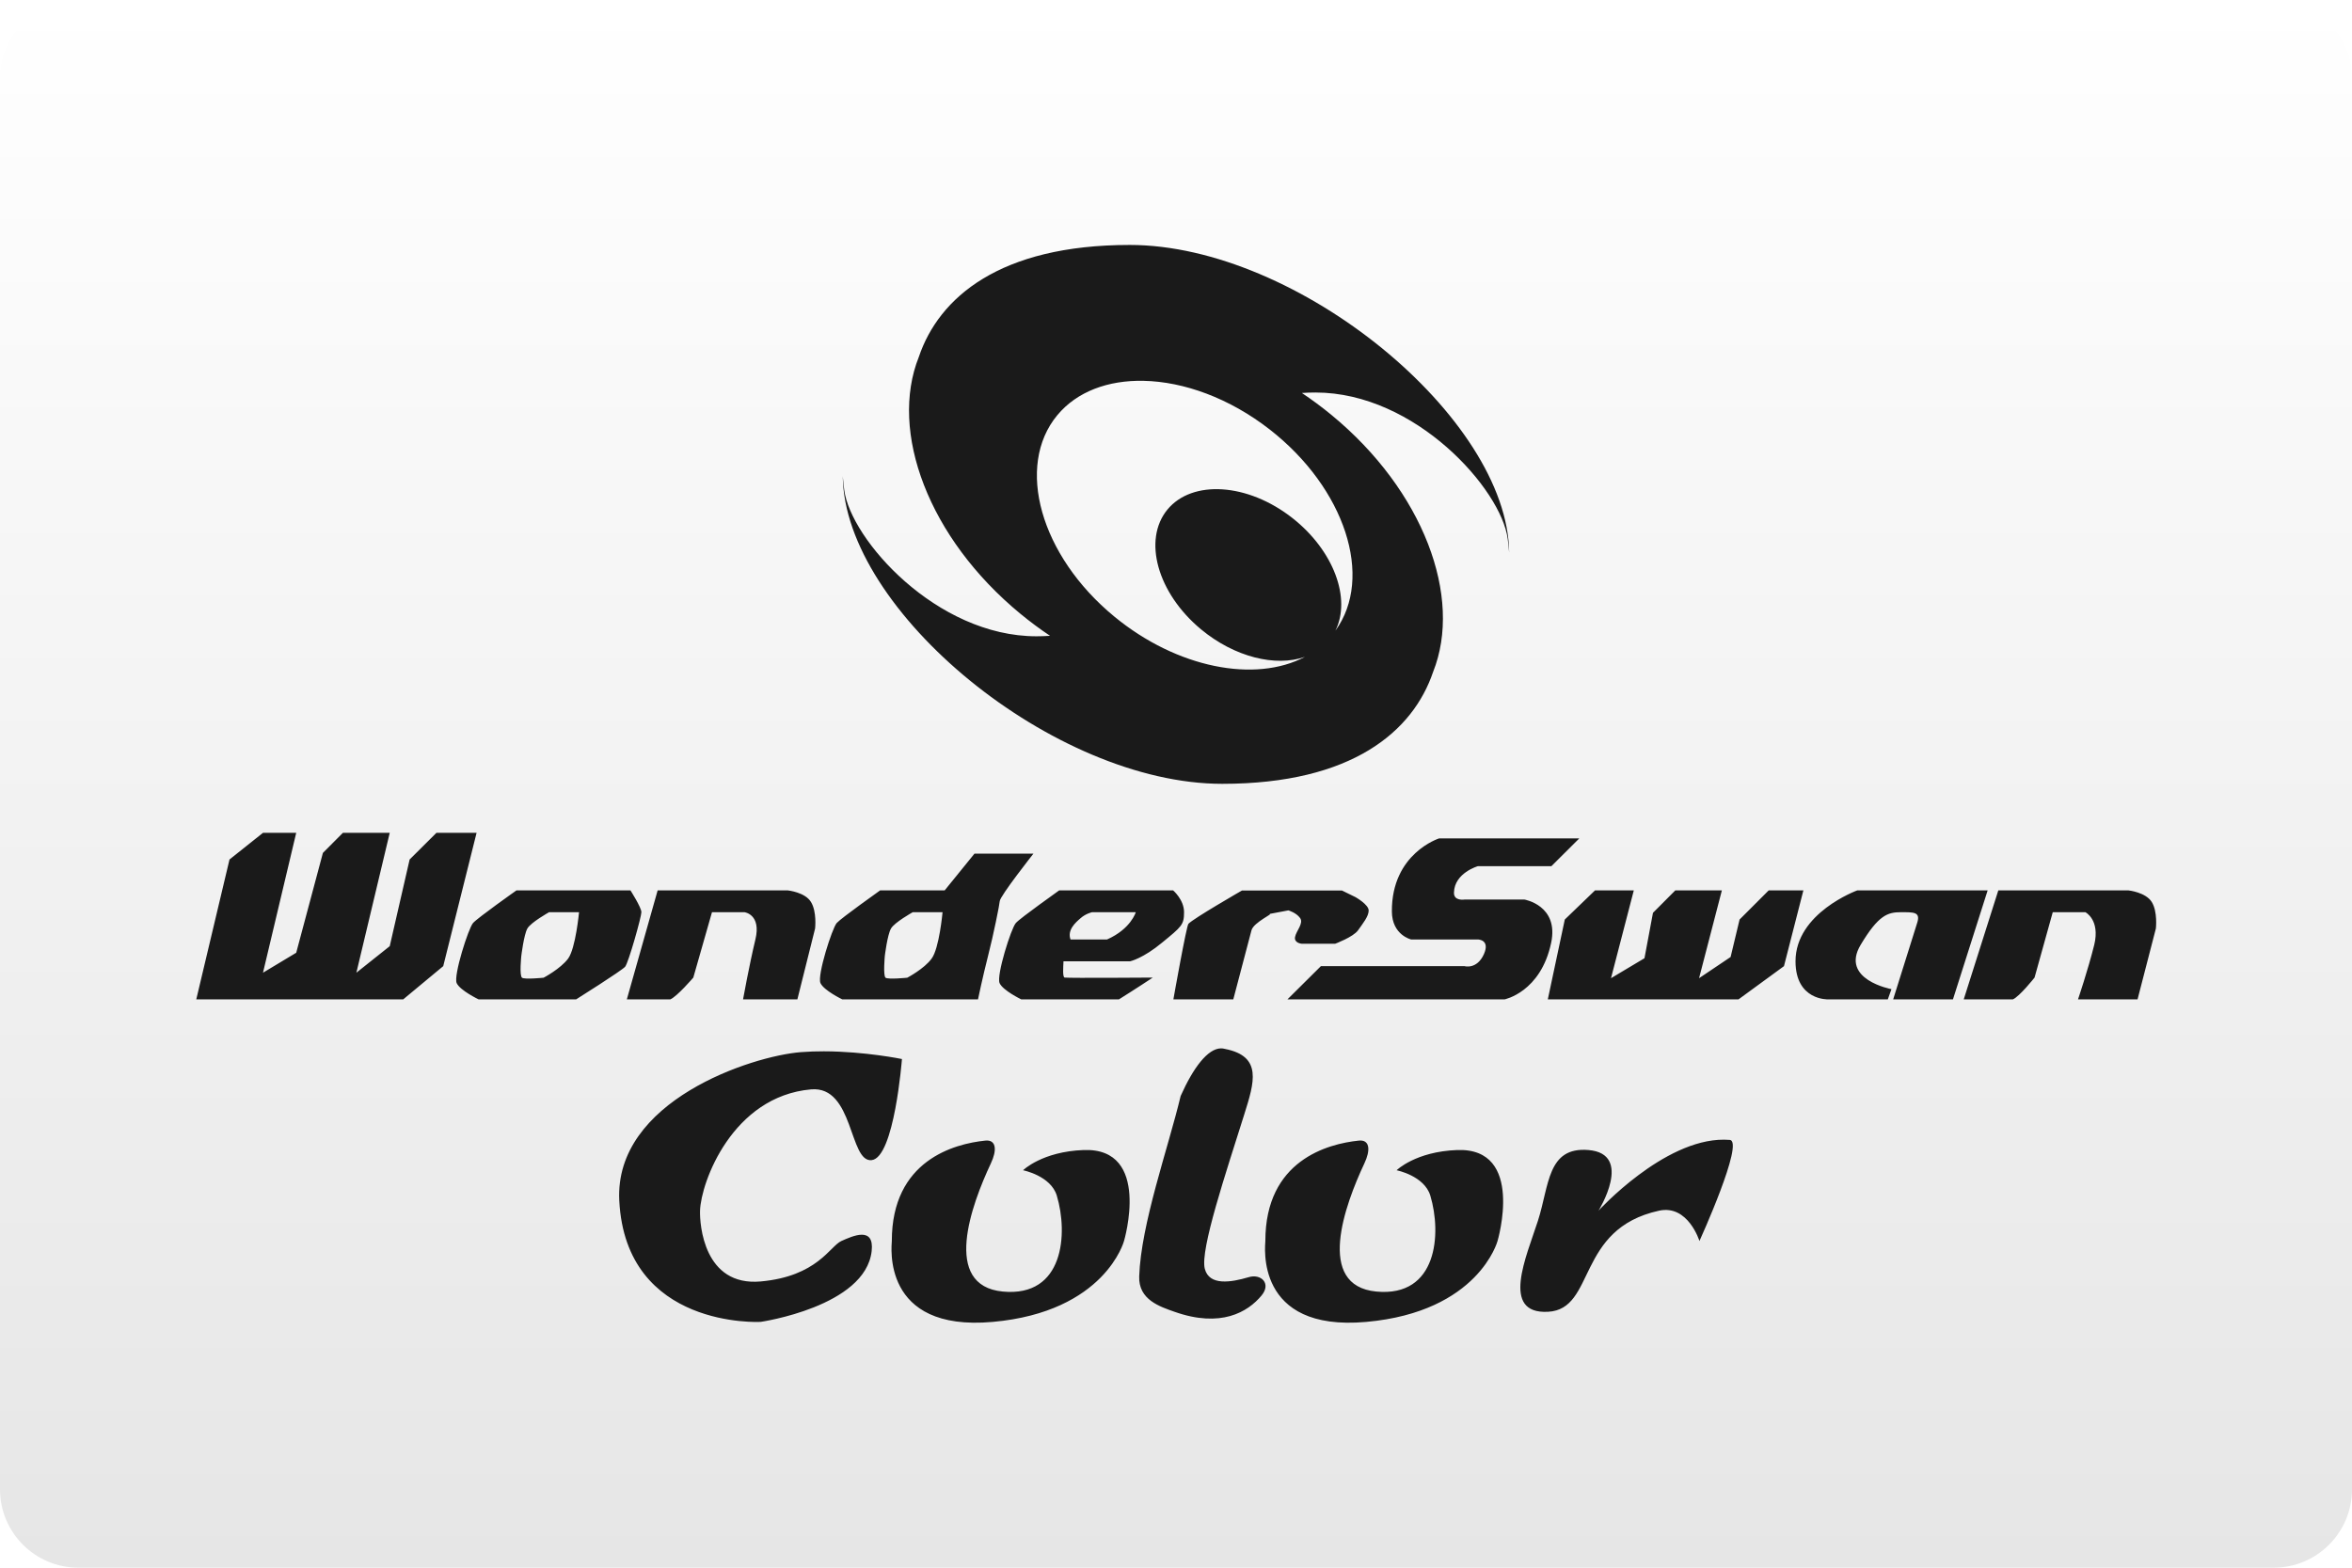
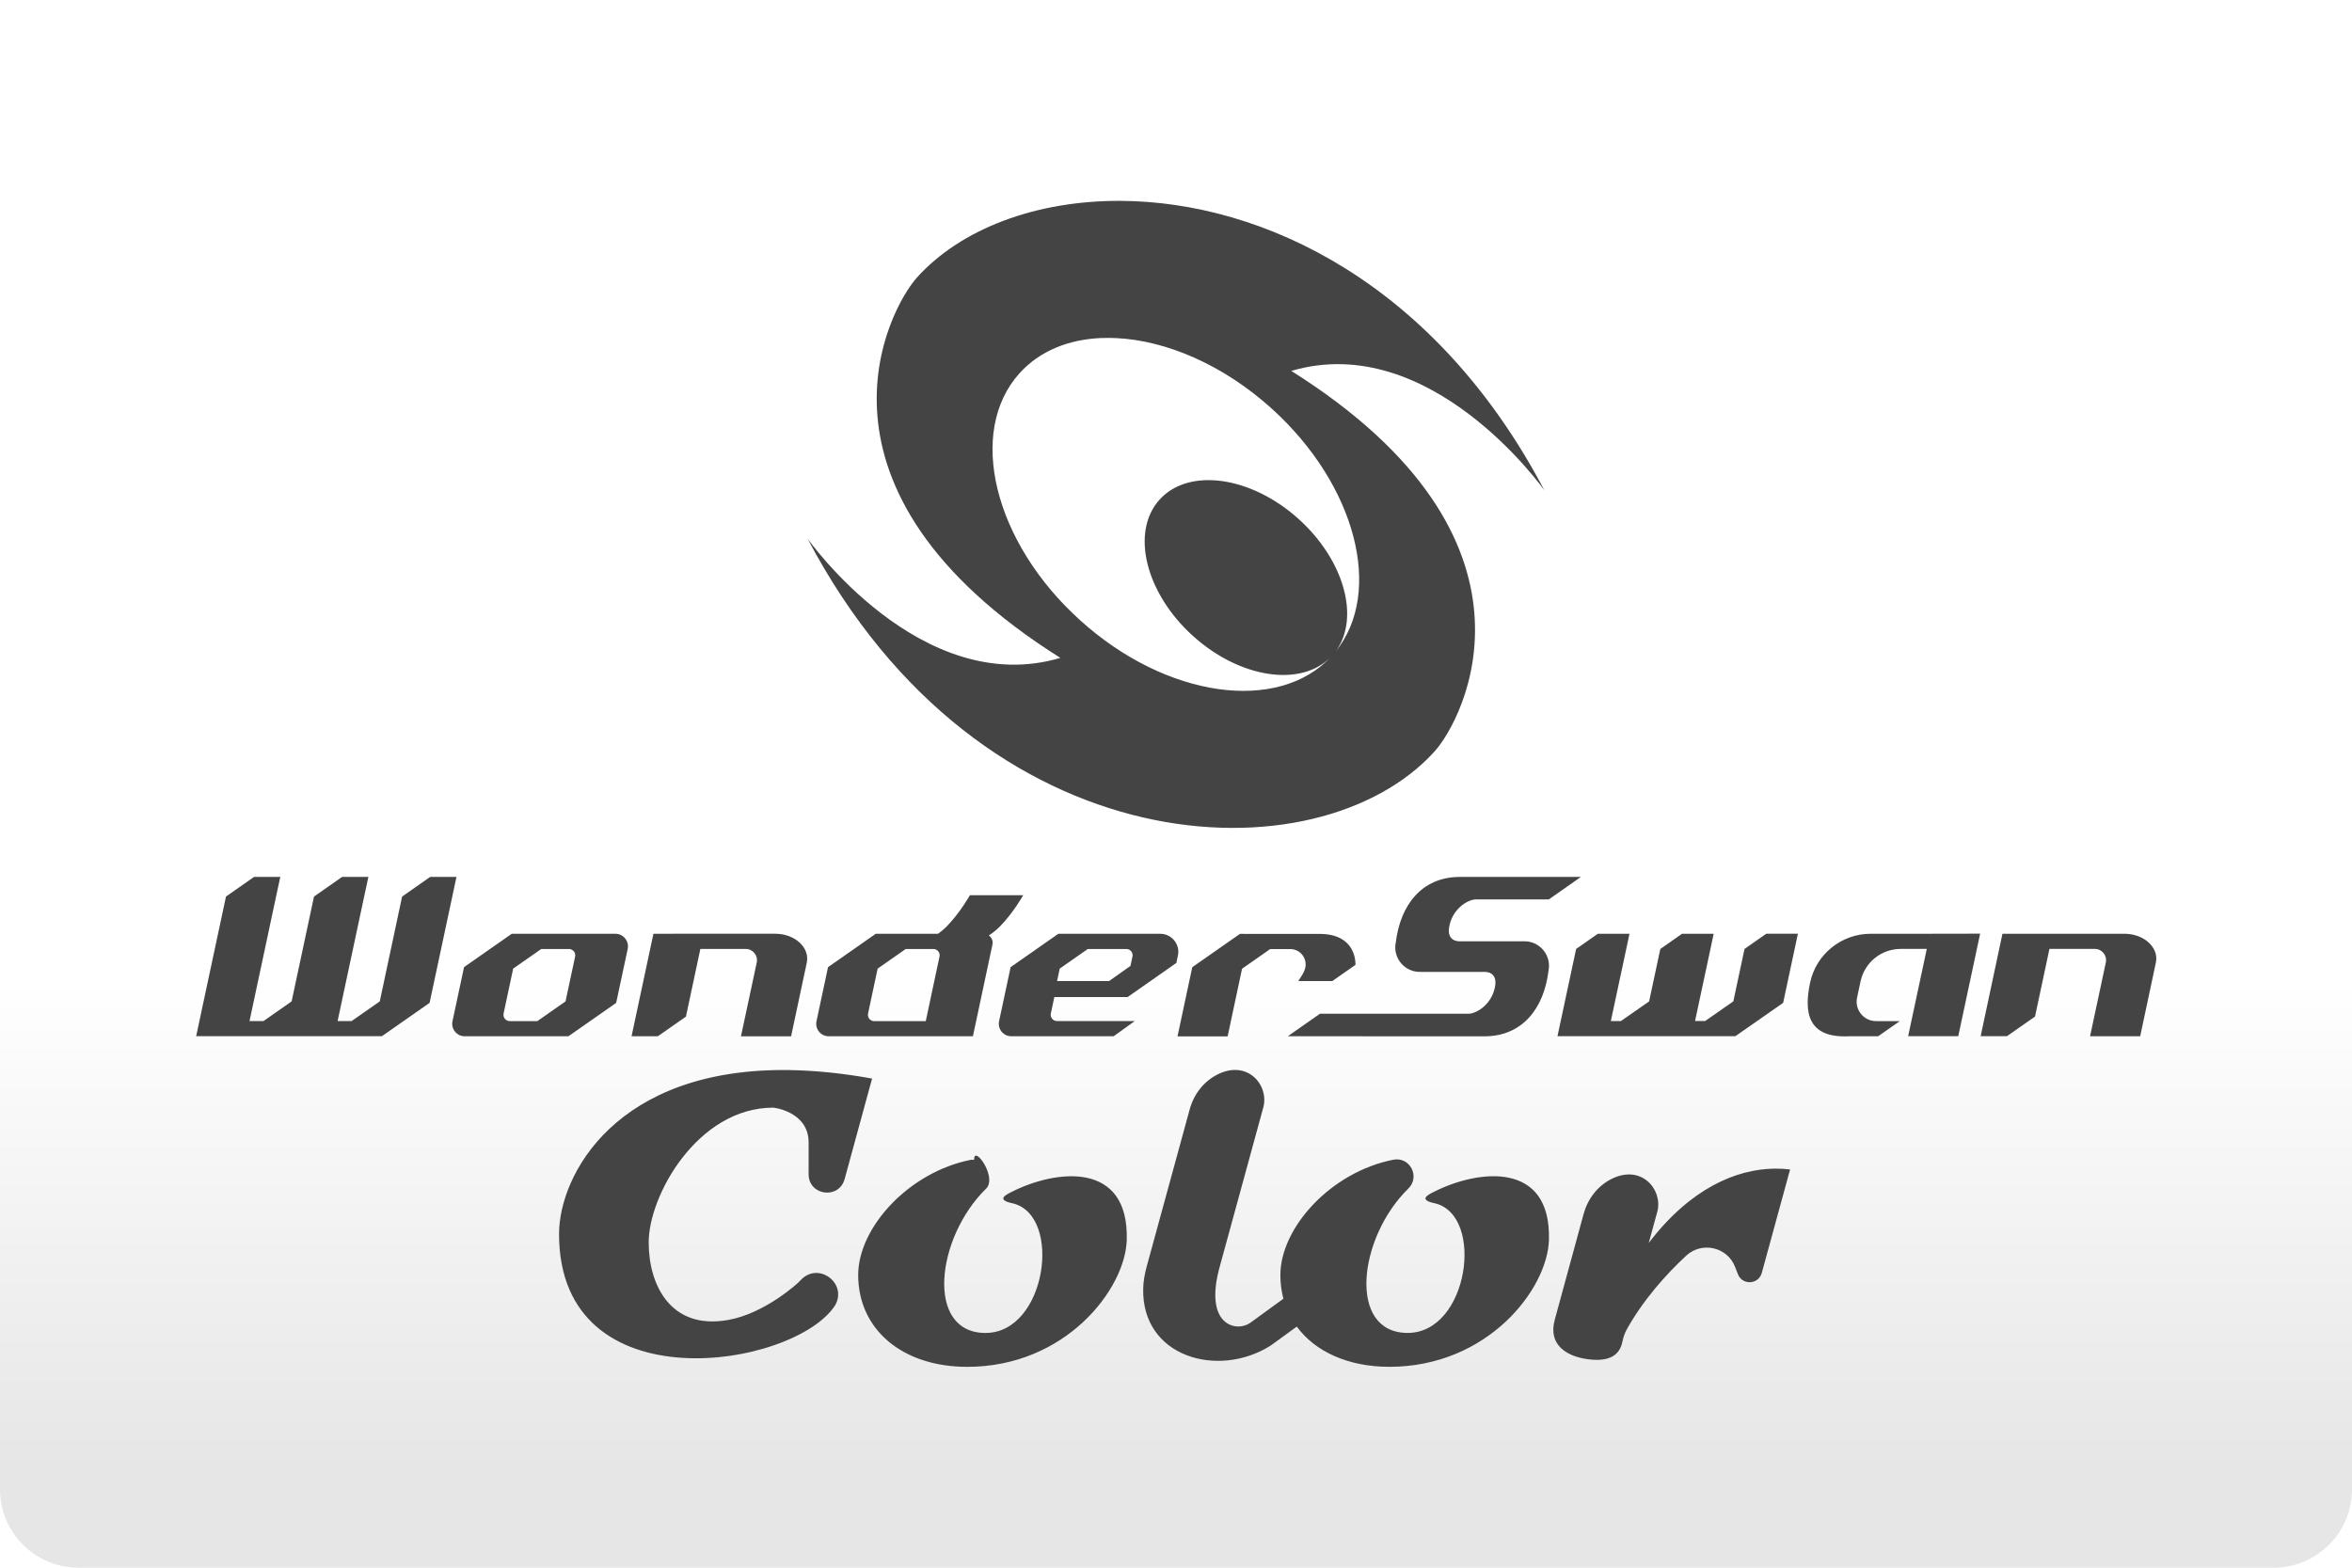
- <svg xmlns="http://www.w3.org/2000/svg" width="480" height="320" version="1.1" viewBox="0 0 480 320">
+ <svg xmlns="http://www.w3.org/2000/svg" width="480" height="320" version="1.1" viewBox="0 0 480 320" xml:space="preserve">
  <defs>
-     <linearGradient id="a" x1="81.598" x2="81.598" y2="84.667" gradientTransform="matrix(3.7795 0 0 3.7795 -2.3954e-5 0)" gradientUnits="userSpaceOnUse">
+     <linearGradient id="a" x2="0" y1="200" y2="300" gradientUnits="userSpaceOnUse">
      <stop stop-color="#fff" offset="0" />
      <stop stop-color="#e6e6e6" offset="1" />
    </linearGradient>
  </defs>
-   <rect width="480" height="320" ry="16" fill="url(#a)" stroke-linecap="square" stroke-linejoin="round" stroke-width="2" style="paint-order:stroke fill markers" />
-   <g transform="scale(3.7795)" fill="#1a1a1a" fill-opacity=".999" stroke-linecap="round" stroke-linejoin="round" stroke-width="8">
-     <path transform="scale(.26458)" d="m230.55 50c-26.563 0-38.945 10.766-43.029 22.852-6.089 15.25 1.95 36.981 20.746 52.451 1.967 1.617 3.982 3.113 6.033 4.484-0.92 0.062-1.843 0.096-2.777 0.096-20.423 0-37.915-19.79-39.227-29.869-0.136-1.052-0.235-1.994-0.297-2.805 0.272 27.471 43.081 62.791 77.447 62.791 26.563 0 38.944-10.761 43.033-22.85 6.084-15.25-1.95-36.979-20.75-52.453-1.964-1.616-3.981-3.108-6.033-4.479 0.917-0.066 1.841-0.096 2.779-0.096 20.424 0 37.912 19.785 39.225 29.865 0.14 1.052 0.234 1.998 0.299 2.805-0.274-27.472-43.08-62.793-77.449-62.793zm2.853 27.738c8.2 0.171 17.502 3.517 25.734 9.934 15.375 11.99 21.292 30.192 13.398 41.064 3.267-6.541-0.339-16.354-8.754-22.977-9.125-7.18-20.484-7.89-25.539-1.727-5.048 6.156-2.047 17.024 6.861 24.424 6.862 5.698 15.25 7.715 21.219 5.625-10.171 5.368-26.107 2.311-38.91-8.227-15.126-12.444-20.217-30.733-11.645-41.088 4.023-4.86 10.399-7.181 17.635-7.029zm-179.73 92.262-6.834 5.443-6.783 28.557h42.23l8.172-6.785 6.807-27.215h-8.193l-5.471 5.443-4.061 17.695-6.809 5.418 6.809-28.557h-9.557l-4.084 4.102-5.445 20.379-6.781 4.076 6.781-28.557h-6.781zm240.02 1.143s-9.704 3.059-9.631 14.912c0.025 4.82 3.936 5.717 3.936 5.717h13.615s2.549 5e-5 1.238 2.984c-1.439 3.206-3.961 2.459-3.961 2.459h-29.312l-6.832 6.785h44.311s7.376-1.465 9.508-11.531c1.632-7.655-5.447-8.848-5.447-8.848h-12.227s-2.23 0.373-2.156-1.441c0.1-4.002 4.879-5.371 4.879-5.371h15.002l5.691-5.666h-28.613zm-94.814 3.106-6.088 7.504h-13.172c0.027 4e-3 -7.869 5.571-8.861 6.664-0.94 1.093-4.009 10.687-3.316 12.252 0.693 1.518 4.455 3.33 4.455 3.33h27.699s0.917-4.424 2.057-8.898c1.088-4.201 2.377-10.659 2.377-11.135 0-0.995 6.881-9.717 6.881-9.717h-12.031zm180.16 7.504s-12.6 4.575-12.6 14.467c0 8.052 6.66 7.777 6.66 7.777h12.178l0.742-2.086s-10.543-1.938-6.285-9.047c3.638-6.088 5.542-6.658 8.168-6.658 2.625 0 4.012-0.075 3.418 2.012-1.19 3.826-4.949 15.772-4.951 15.779h12.201l7.08-22.244h-26.611zm-273.64 2e-3c0 2e-3 -7.895 5.569-8.863 6.662-0.94 1.093-4.008 10.687-3.34 12.252 0.692 1.518 4.481 3.33 4.481 3.33h19.902s9.282-5.84 10-6.66c0.694-0.844 3.318-10.166 3.318-11.137 0-0.97-2.228-4.447-2.228-4.447h-23.27zm28.816 2e-3 -6.287 22.244h8.863c1.386-0.572 4.703-4.449 4.703-4.449l3.812-13.346h6.633s3.464 0.421 2.227 5.566c-1.238 5.147-2.523 12.229-2.523 12.229h11.09l3.615-14.465s0.396-3.428-0.842-5.418c-1.188-1.989-4.703-2.361-4.703-2.361h-26.588zm81.939 0c0.048 7.1e-4 -7.873 5.567-8.84 6.66-0.967 1.093-3.985 10.687-3.316 12.252 0.667 1.518 4.43 3.33 4.43 3.33h19.93s3.96-2.486 6.908-4.449c0 0-16.935 0.125-17.975 0-0.469-0.05-0.297-2.11-0.248-3.328h13.615s2.624-0.573 6.535-3.828c3.963-3.255 4.455-3.604 4.455-6.188 0-2.558-2.228-4.449-2.228-4.449h-23.266zm109.36 0-6.162 5.941-3.467 16.303h38.916l9.283-6.785 3.959-15.459h-7.08l-5.939 5.941-1.832 7.652-6.438 4.326 4.654-17.92h-9.506l-4.555 4.574-1.734 9.27-6.83 4.076 4.652-17.92h-7.922zm82.311 0-7.057 22.242h10.025c1.362-0.572 4.43-4.449 4.43-4.449l3.715-13.346h6.66c0 1e-5 3.045 1.54 1.807 6.66-1.288 5.172-3.314 11.137-3.314 11.137h12.152l3.74-14.465s0.397-3.428-0.842-5.418c-1.239-1.989-4.729-2.361-4.729-2.361h-26.588zm-7.057 22.242h-2e-3v2e-3h2e-3zm-147.31-22.217s-9.773 5.619-10.914 6.785c-0.399 0.348-3.074 15.434-3.074 15.434h12.227l3.717-14.117c0.446-1.641 4.753-3.503 3.615-3.307-1.115 0.199 3.91-0.746 3.91-0.746s1.583 0.449 2.377 1.543c0.817 1.068-0.795 2.659-1.018 3.902-0.221 1.241 1.363 1.365 1.363 1.365h6.832s3.667-1.364 4.658-2.731c0.966-1.391 2.176-2.834 2.176-4.053 0-1.218-2.697-2.732-2.697-2.732l-2.748-1.344h-20.424zm-141.4 4.424h6.115s-0.692 7.382-2.227 9.467c-1.559 2.089-5.002 3.904-5.002 3.904s-3.862 0.399-4.406 0c-0.57-0.447-0.148-4.449-0.148-4.449s0.521-4.324 1.238-5.592c0.694-1.242 4.43-3.33 4.43-3.33zm74.215 0h6.088s-0.669 7.382-2.228 9.467c-1.511 2.089-4.975 3.904-4.975 3.904s-3.862 0.399-4.432 0c-0.52-0.447-0.148-4.449-0.148-4.449s0.521-4.324 1.264-5.592c0.694-1.242 4.432-3.33 4.432-3.33zm36.588 0h8.936s-0.989 3.407-5.865 5.566h-7.451c-0.719-1.937 1.039-3.48 2.029-4.326 1.039-0.944 2.352-1.24 2.352-1.24z" style="paint-order:stroke markers fill" />
-     <path transform="scale(.26458)" d="m249.17 214c-2.712 0.045-5.663 3.99-8.219 9.725-2.513 10.549-8.098 26.1-8.457 36.832-0.163 4.762 4.227 6.159 7.209 7.213 9.439 3.335 14.959 0.071 17.77-3.336 2.022-2.443-0.117-4.48-2.623-3.732-3.624 1.073-8.052 1.802-8.967-1.703-1.008-3.865 4.362-19.748 8.07-31.572 2.027-6.454 3.742-11.813-3.949-13.312-0.275-0.081-0.553-0.118-0.834-0.113zm-81.006 0.6c-1.55-3e-3 -3.129 0.046-4.693 0.168-10.007 0.774-38.113 9.921-37.086 30.303 1.334 26.283 28.844 24.762 28.844 24.762s21.382-3.101 22.664-14.447c0.581-5.136-3.86-3.099-6.182-2.062-2.316 1.028-4.892 7.22-16.482 8.256-11.584 1.029-12.447-11.624-12.363-14.447 0.19-5.836 6.626-23.347 22.664-24.762 8.759-0.775 7.732 14.961 12.363 14.443 4.638-0.517 6.182-20.637 6.182-20.637s-7.539-1.558-15.91-1.576zm183.66 18.037c-12.345-0.056-25.592 14.496-25.592 14.496s7.234-11.614-2.061-12.383c-8.405-0.701-7.979 7.218-10.301 14.445-2.317 7.22-7.726 19.092 2.061 18.574 9.79-0.517 5.63-16.928 22.662-20.637 5.925-1.29 8.24 6.191 8.24 6.191s9.275-20.383 6.182-20.637c-0.396-0.033-0.793-0.049-1.191-0.051zm-150.35 0.172c-0.12-3e-3 -0.247 2e-3 -0.381 0.016-6.389 0.661-19.086 4.047-19.086 20.498 0 0.775-2.315 18.576 20.604 16.512 22.926-2.064 26.783-16.512 26.783-16.512s5.672-19.09-8.24-18.572c-8.491 0.314-12.363 4.127-12.363 4.127s5.666 1.113 6.889 5.188c2.323 7.724 1.465 20.757-11.008 19.576-12.518-1.185-6.403-17.748-2.459-26.146 1.277-2.707 1.061-4.639-0.738-4.686zm76.232 0c-0.12-3e-3 -0.247 2e-3 -0.381 0.016-6.39 0.661-19.086 4.047-19.086 20.498 0 0.775-2.316 18.576 20.602 16.512 22.925-2.064 26.785-16.512 26.785-16.512s5.671-19.09-8.24-18.572c-8.491 0.314-12.361 4.127-12.361 4.127s5.662 1.113 6.885 5.188c2.323 7.724 1.465 20.757-11.008 19.576-12.518-1.185-6.403-17.748-2.459-26.146 1.278-2.707 1.063-4.639-0.736-4.686z" style="paint-order:stroke markers fill" />
-   </g>
-   <style type="text/css">.st0{fill:#FC0C18;}
- 	.st1{fill:#FC0C18;}</style>
+   <rect width="480" height="320" ry="16" fill="url(#a)" />
+   <path d="m228.7 41c-17.43-0.085-32.66 5.78-41.55 15.63-5.78 6.424-25.52 43.16 29.25 77.66-28.48 8.426-51.6-24.36-51.6-24.36 35.57 67.62 104.3 69.71 128 43.42 5.78-6.406 25.52-43.16-29.27-77.64 28.52-8.408 51.64 24.36 51.64 24.36-22.24-42.26-57.43-58.92-86.48-59.07zm-3.859 28c0.961-0.038 1.938-0.035 2.93 0.012 10.2 0.476 21.82 5.411 31.73 14.36 17.23 15.56 22.91 37.49 13.06 49.63 5.062-6.824 1.777-18.65-7.508-27.04-9.734-8.788-22.45-10.57-28.41-3.973-5.953 6.594-2.887 19.07 6.848 27.85 9.62 8.673 22.17 10.52 28.21 4.152-10.86 11.72-33.74 8.477-51.25-7.369-17.64-15.91-23.17-38.47-12.39-50.43 4.125-4.578 10.05-6.932 16.78-7.201zm-173 110-5.721 4.01-6.088 28.5h37.91l0.178-0.123 9.551-6.678 5.486-25.71h-5.363l-5.732 4.01-4.557 21.4-5.746 4.01h-2.861l5.42-25.41 0.861-4.01h-5.363l-5.734 4.01-4.568 21.4-5.734 4.01h-2.859l5.418-25.41 0.863-4.01zm246.1 0c-7.84 0-12.16 5.803-13.08 13.34-0.67 3.106 1.71 6.047 4.885 6.047h13.37c1.341 0.041 2.258 0.903 2.053 2.627-0.479 3.804-3.68 5.828-5.363 5.91h-30.42l-6.568 4.598h15.43l-0.014 0.014h24.7c7.84 0 12.16-5.801 13.08-13.34 0.657-3.12-1.71-6.061-4.898-6.061h-13.37c-1.341-0.041-2.258-0.905-2.039-2.629 0.493-3.872 3.803-5.91 5.473-5.91h14.9l6.555-4.598zm-100 3.736s-2.051 3.652-4.801 6.43c-0.52 0.534-1.109 1-1.711 1.437h-12.7l-9.742 6.814-2.354 11.03c-0.342 1.587 0.876 3.078 2.49 3.078h29.43l3.98-18.69c0.178-0.766-0.15-1.478-0.725-1.889 0.794-0.52 1.533-1.109 2.203-1.779 2.75-2.764 4.803-6.43 4.803-6.43zm197.5 7.853-1.561 0.014h-12.11c-5.966 0-11.15 4.173-12.37 10.02-1.259 5.993-0.52 11.31 7.908 10.9h5.994l4.418-3.092h-4.855c-2.518 0-4.393-2.326-3.873-4.789l0.711-3.311c0.821-3.872 4.243-6.637 8.197-6.637h5.322l-3.805 17.81h10.23l4.461-20.92zm-291 0.014-9.74 6.814-2.354 11.03c-0.342 1.587 0.876 3.078 2.49 3.078h21.17l9.742-6.814 2.354-11.03c0.315-1.587-0.889-3.078-2.504-3.078h-20.11zm28.91 0-4.461 20.92h5.363l5.734-4.008 2.941-13.81h9.262c1.464 0 2.545 1.341 2.244 2.777l-3.215 15.05h10.23l3.201-15.04c0.643-3.037-2.393-5.896-6.443-5.896h-18.83zm82.64 0-9.742 6.814-2.354 11.03c-0.342 1.587 0.876 3.078 2.49 3.078h20.89l4.311-3.105h-15.87c-0.821 0-1.424-0.753-1.26-1.547l0.711-3.352h14.96l9.947-6.965 0.314-1.49c0.506-2.285-1.258-4.461-3.611-4.461h-19.77zm110.1 0-4.434 3.105-3.803 17.8h36.31l9.742-6.801 3.01-14.11h-6.457l-4.434 3.105-2.285 10.7-5.746 4.01h-2.066l3.803-17.81h-6.457l-4.434 3.105-2.285 10.7-5.746 4.01h-2.066l3.805-17.81zm82.57 0-4.447 20.91h5.363l5.732-4.008 2.943-13.81h9.262c1.464 0 2.545 1.341 2.244 2.777l-3.215 15.05h10.23l3.201-15.04c0.657-3.024-2.38-5.883-6.443-5.883h-18.83zm-155.6 0.014-9.742 6.814-3.01 14.11h10.23l2.941-13.8 5.734-4.01h4.104c2.134-0.014 3.653 2.08 2.982 4.119-0.137 0.397-0.314 0.779-0.533 1.135l-0.807 1.273h6.938l4.734-3.312c0-2.586-1.396-6.32-7.32-6.32h-15.24zm-142.6 3.092h5.637c0.835 0 1.438 0.753 1.273 1.547l-1.957 9.152-5.748 4.023h-5.637c-0.821 0-1.422-0.753-1.258-1.547l1.957-9.166zm74.38 0h5.652c0.807 0 1.422 0.753 1.244 1.547l-2.805 13.18h-10.52c-0.821 0-1.424-0.753-1.26-1.547l1.957-9.166zm37.16 0h7.854c0.821 0 1.438 0.753 1.26 1.547l-0.412 1.914-4.35 3.08h-10.62l0.533-2.531zm30.14 24.69c-1.128-0.016-2.376 0.269-3.705 0.945-2.819 1.423-4.829 4.078-5.65 7.129l-8.77 32.07c-0.397 1.478-0.684 2.981-0.711 4.5-0.315 13.97 15.31 18.38 26 11.63l5.344-3.885c3.77 5.121 10.48 8.209 18.9 8.209 20.06 0 32.26-15.83 32.56-25.89 0.465-16.2-14.43-14.41-23.48-9.824-1.054 0.534-3.421 1.615 0.315 2.367 10.08 2.572 6.76 26.43-5.664 26.43-12.31 0-10.14-19.42 0.137-29.47 2.477-2.422 0.315-6.553-3.078-5.883-12.77 2.531-23.01 13.87-23.04 23.51 0 1.708 0.213 3.334 0.619 4.861l-6.859 4.99c-2.901 1.902-9.563 0.33-6.033-11.9l8.852-32.36c0.791-3.495-1.708-7.376-5.736-7.432zm-90.89 0.027c-35.52-0.578-47.16 21.44-47.16 33.47 0 35.15 48.14 27.39 56.35 14.53 2.531-4.46-3.339-8.893-6.938-5.227-0.178 0.192-0.383 0.396-0.574 0.588 0 0-6.705 6.294-14.33 7.648-11.7 2.093-16.21-7.128-16.21-15.76-0.082-9.468 9.894-27.58 25.44-27.58 0 0 7.195 0.753 7.195 7.129v6.457c0 4.378 6.185 5.214 7.348 1l5.145-18.84 0.467-1.682c-6.085-1.1-11.65-1.644-16.72-1.727zm37.75 17.53c-0.126 0.102-0.201 0.329-0.201 0.707 0 0.202-0.409 0.028-0.621 0.07-12.78 2.531-23.03 13.87-23.04 23.51 0 11.15 9.031 18.76 22.25 18.76 20.06 0 32.26-15.83 32.56-25.89 0.465-16.2-14.43-14.41-23.48-9.824-1.054 0.534-3.421 1.615 0.314 2.367 10.08 2.572 6.76 26.43-5.664 26.43-12.31 0-10.14-19.42 0.137-29.47 2.032-1.987-1.373-7.372-2.256-6.66zm163.1 2.588c-7.771 0.115-17.13 4.024-25.62 15.17l1.793-6.555c1.012-4.46-3.366-9.577-9.441-6.484-2.819 1.423-4.816 4.076-5.65 7.127l-5.514 20.22-0.369 1.355c-1.45 5.268 2.612 7.498 6.662 8.059 5.664 0.794 6.8-1.86 7.17-3.68 0.164-0.78 0.41-1.56 0.793-2.271 3.352-6.075 8.087-11.36 12.18-15.16 3.215-2.983 8.442-1.792 10 2.299l0.562 1.449c0.889 2.326 4.226 2.162 4.883-0.246l5.775-21.11c-1.038-0.128-2.116-0.19-3.227-0.174z" fill="#444" />
</svg>
